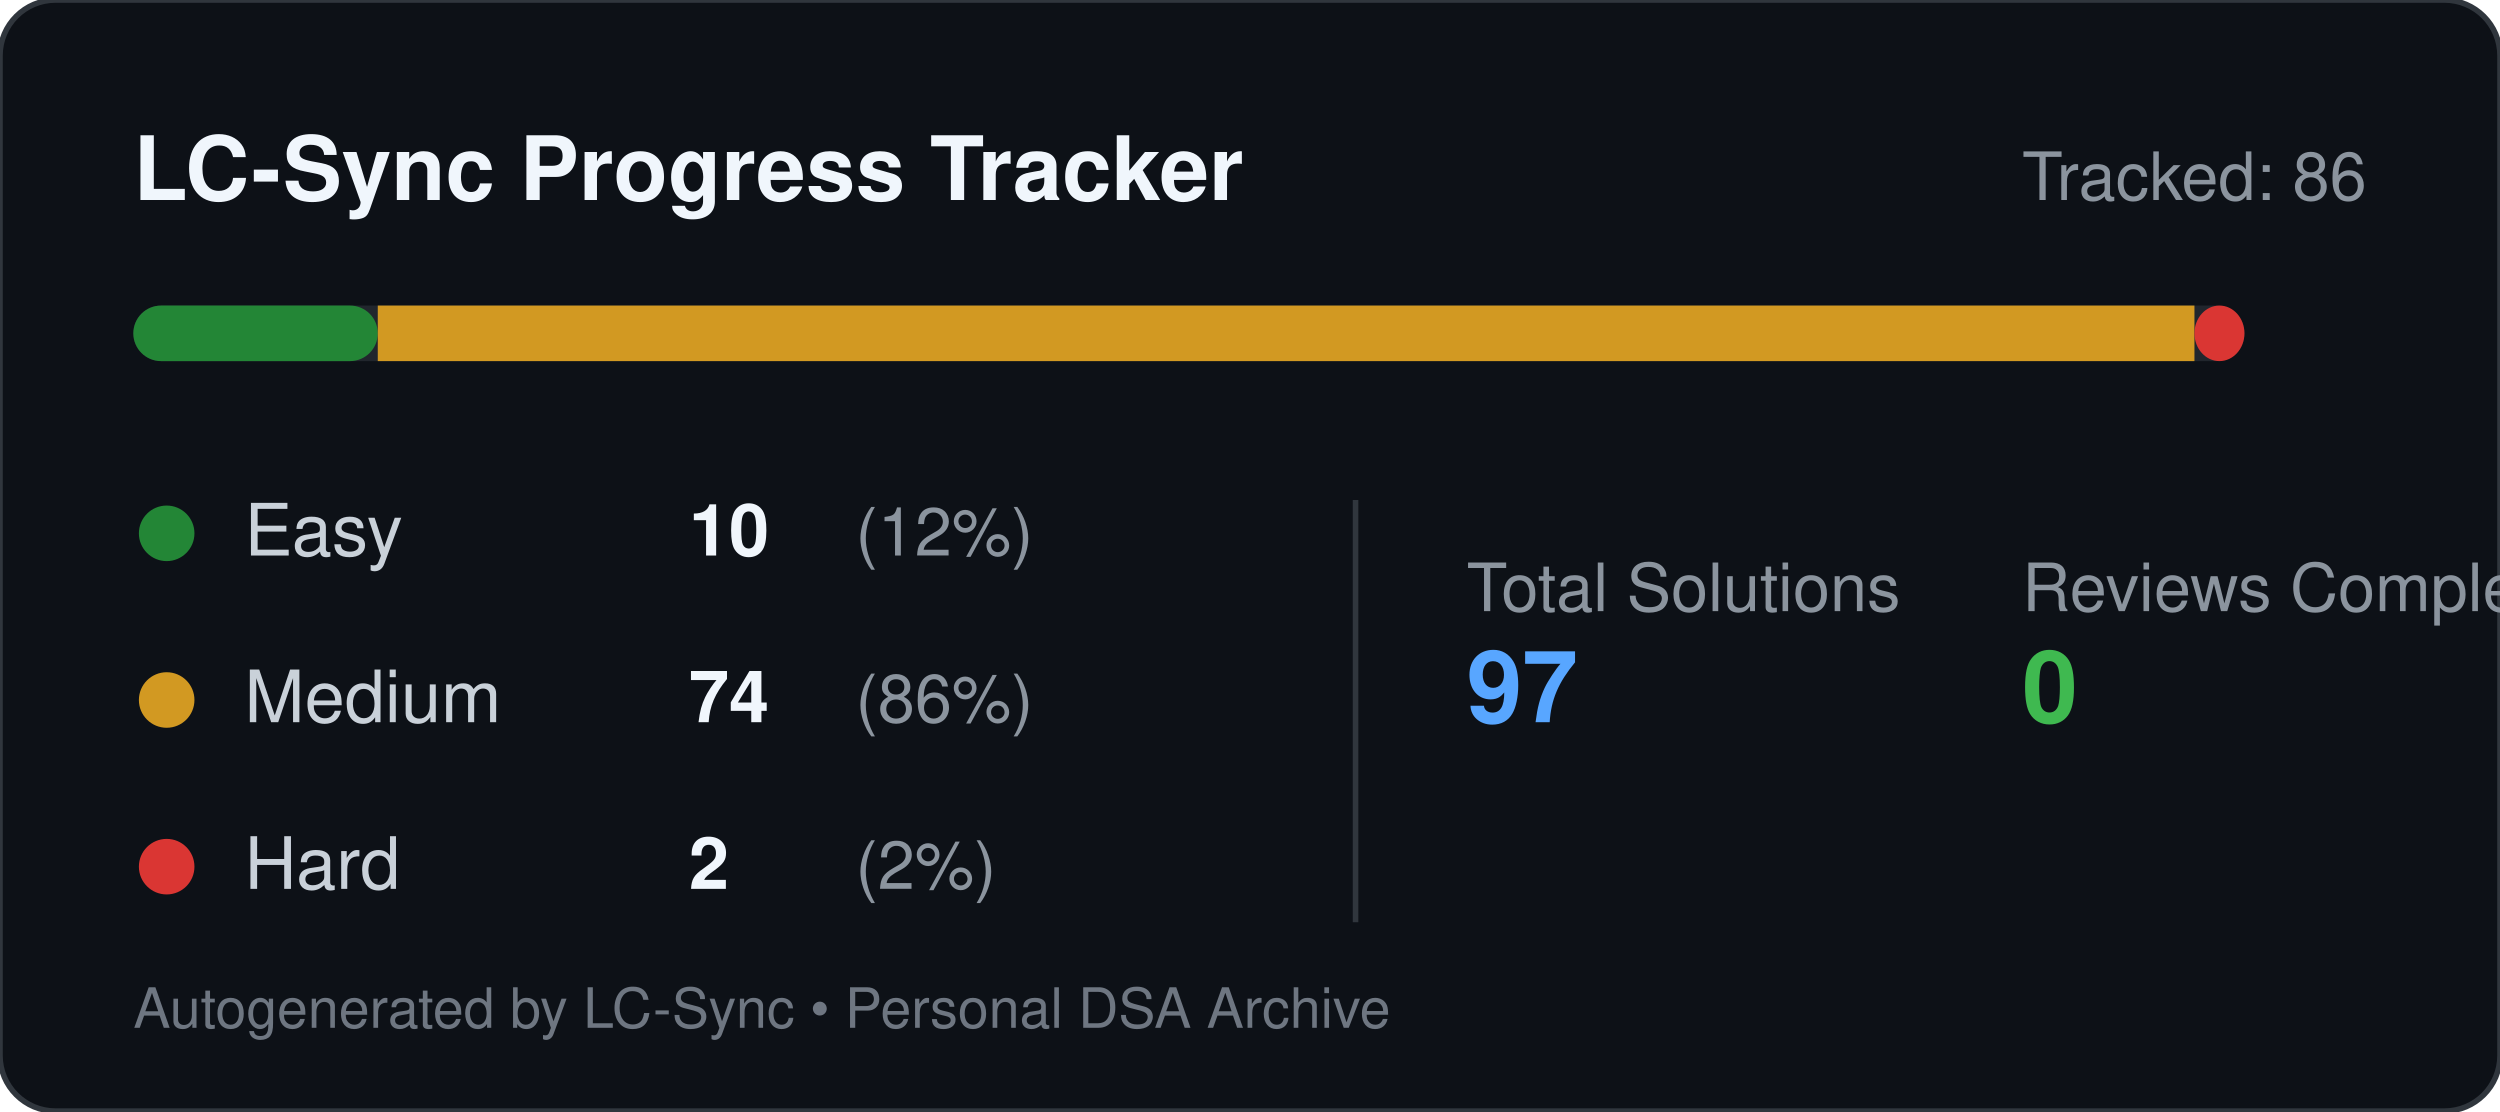
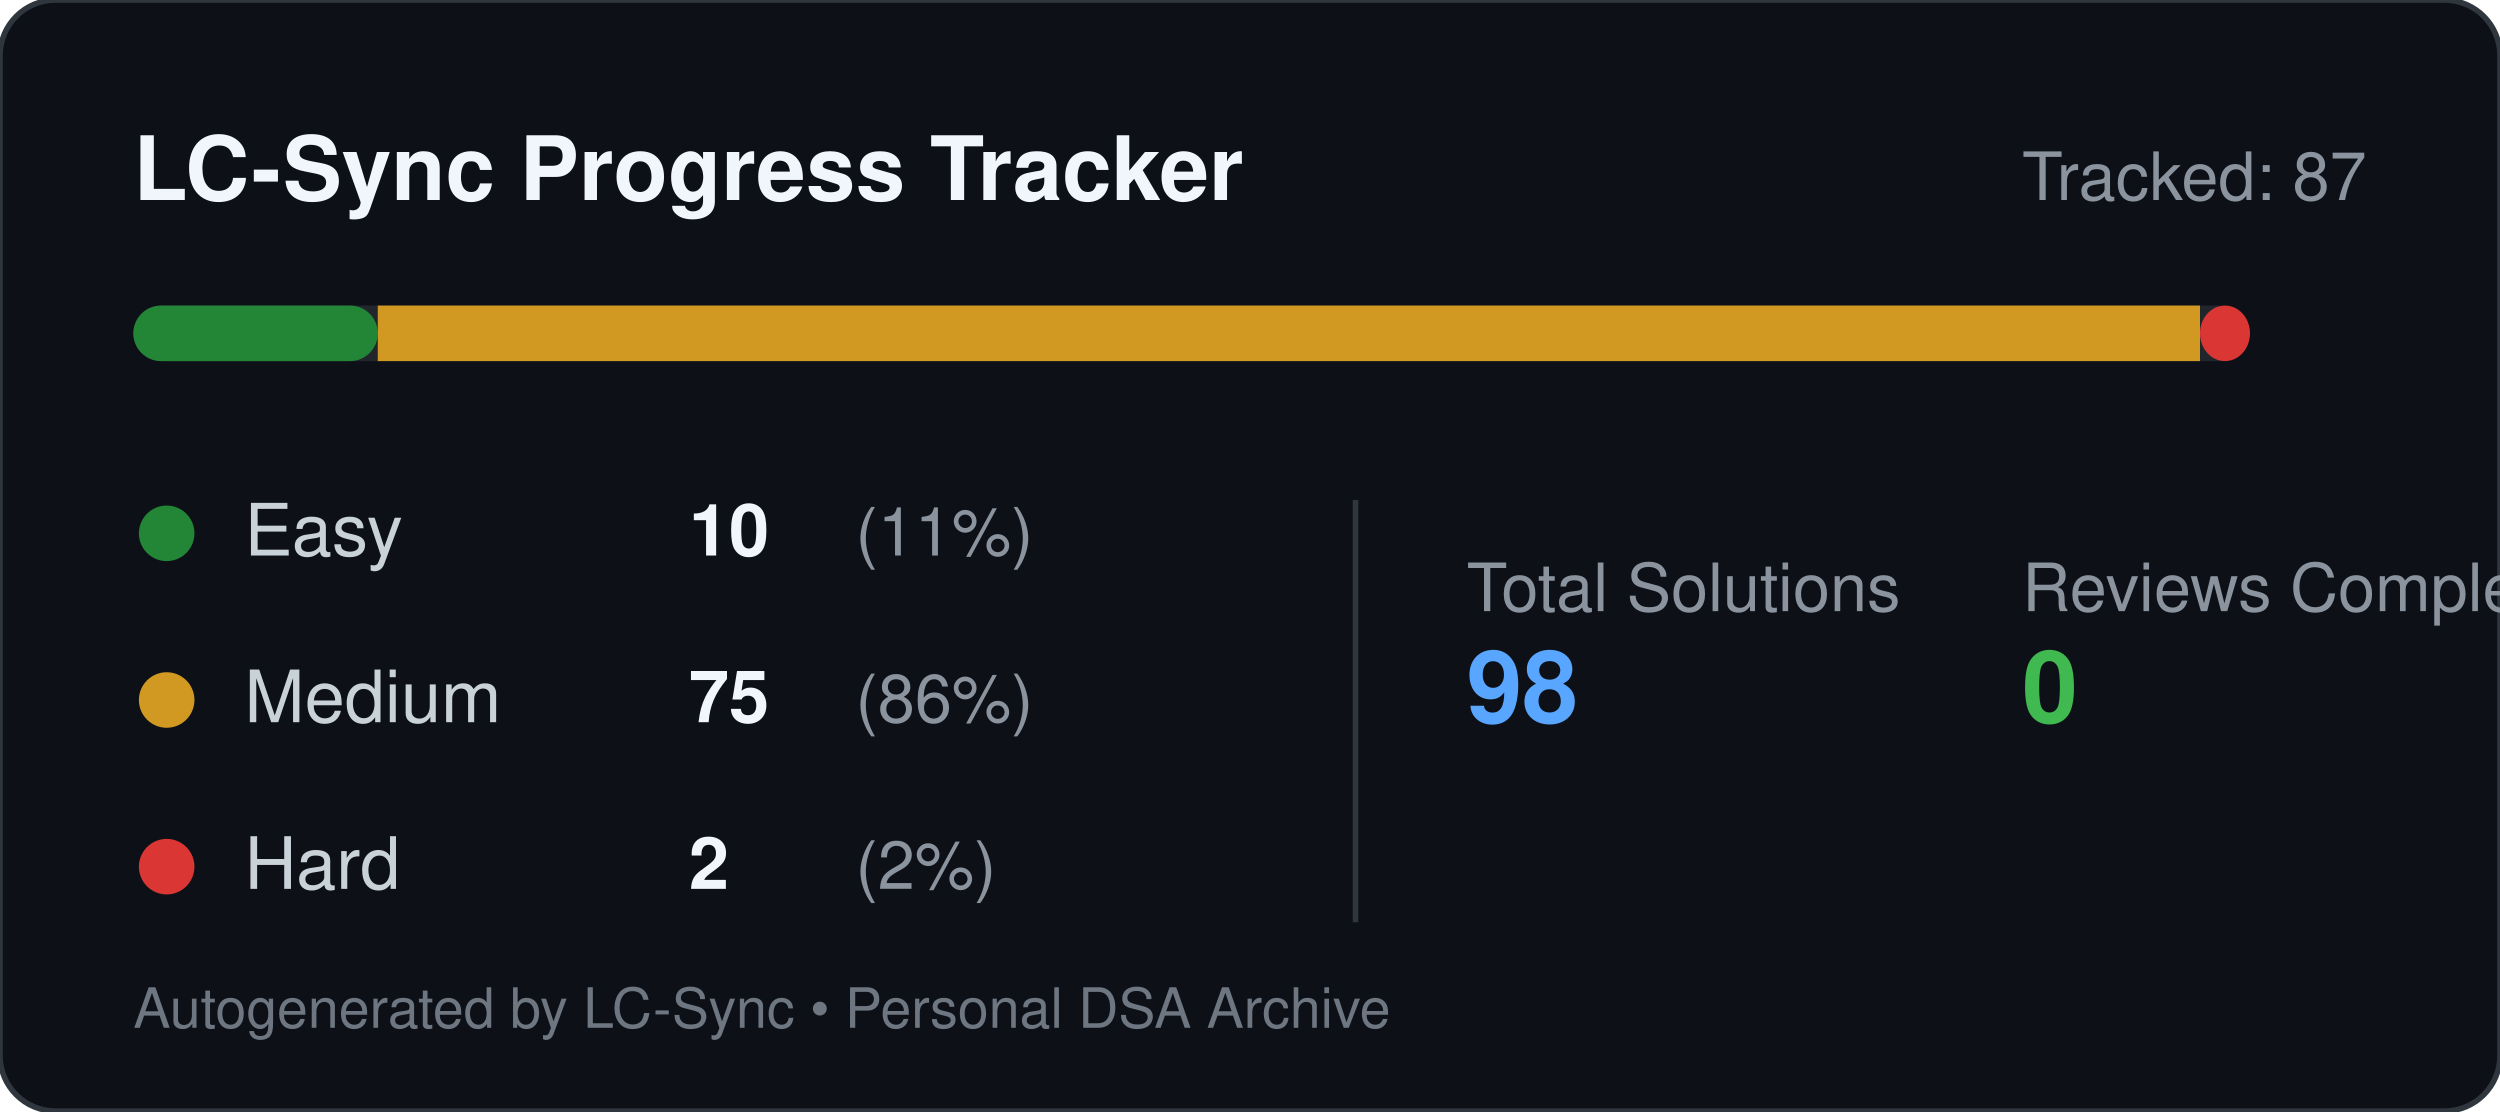
<svg xmlns="http://www.w3.org/2000/svg" width="450" height="200" viewBox="0 0 450 200" fill="none">
  <rect width="450" height="200" rx="10" fill="#0d1117" stroke="#30363d" stroke-width="1" />
  <text x="24" y="36" fill="#f0f6fc" font-family="-apple-system, BlinkMacSystemFont, 'Segoe UI', Helvetica, Arial, sans-serif" font-size="16" font-weight="600">LC-Sync Progress Tracker</text>
-   <text x="426" y="36" text-anchor="end" fill="#8b949e" font-family="-apple-system, BlinkMacSystemFont, 'Segoe UI', Helvetica, Arial, sans-serif" font-size="12">Tracked: 86</text>
+   <text x="426" y="36" text-anchor="end" fill="#8b949e" font-family="-apple-system, BlinkMacSystemFont, 'Segoe UI', Helvetica, Arial, sans-serif" font-size="12">Tracked: 87</text>
  <g transform="translate(24, 55)">
    <rect width="380" height="10" rx="5" fill="#21262d" />
    <rect x="0" y="0" width="44" height="10" rx="5" fill="#238636" />
-     <rect x="44" y="0" width="327" height="10" fill="#d29922" />
-     <rect x="371" y="0" width="9" height="10" rx="5" fill="#da3633" />
+     <rect x="44" y="0" width="328" height="10" fill="#d29922" />
+     <rect x="372" y="0" width="9" height="10" rx="5" fill="#da3633" />
  </g>
  <g transform="translate(24, 90)" font-family="-apple-system, BlinkMacSystemFont, 'Segoe UI', Helvetica, Arial, sans-serif">
    <circle cx="6" cy="6" r="5" fill="#238636" />
    <text x="20" y="10" fill="#c9d1d9" font-size="13">Easy</text>
    <text x="100" y="10" fill="#f0f6fc" font-size="13" font-weight="600">10</text>
-     <text x="130" y="10" fill="#8b949e" font-size="12">(12%)</text>
+     <text x="130" y="10" fill="#8b949e" font-size="12">(11%)</text>
    <circle cx="6" cy="36" r="5" fill="#d29922" />
    <text x="20" y="40" fill="#c9d1d9" font-size="13">Medium</text>
-     <text x="100" y="40" fill="#f0f6fc" font-size="13" font-weight="600">74</text>
+     <text x="100" y="40" fill="#f0f6fc" font-size="13" font-weight="600">75</text>
    <text x="130" y="40" fill="#8b949e" font-size="12">(86%)</text>
    <circle cx="6" cy="66" r="5" fill="#da3633" />
    <text x="20" y="70" fill="#c9d1d9" font-size="13">Hard</text>
    <text x="100" y="70" fill="#f0f6fc" font-size="13" font-weight="600">2</text>
    <text x="130" y="70" fill="#8b949e" font-size="12">(2%)</text>
    <line x1="220" y1="0" x2="220" y2="76" stroke="#30363d" stroke-width="1" />
    <text x="240" y="20" fill="#8b949e" font-size="12">Total Solutions</text>
-     <text x="240" y="40" fill="#58a6ff" font-size="18" font-weight="600">97</text>
+     <text x="240" y="40" fill="#58a6ff" font-size="18" font-weight="600">98</text>
    <text x="340" y="20" fill="#8b949e" font-size="12">Reviews Completed</text>
    <text x="340" y="40" fill="#3fb950" font-size="18" font-weight="600">0</text>
  </g>
  <text x="24" y="185" fill="#6e7681" font-family="-apple-system, BlinkMacSystemFont, 'Segoe UI', Helvetica, Arial, sans-serif" font-size="10">Autogenerated by LC-Sync • Personal DSA Archive</text>
</svg>
